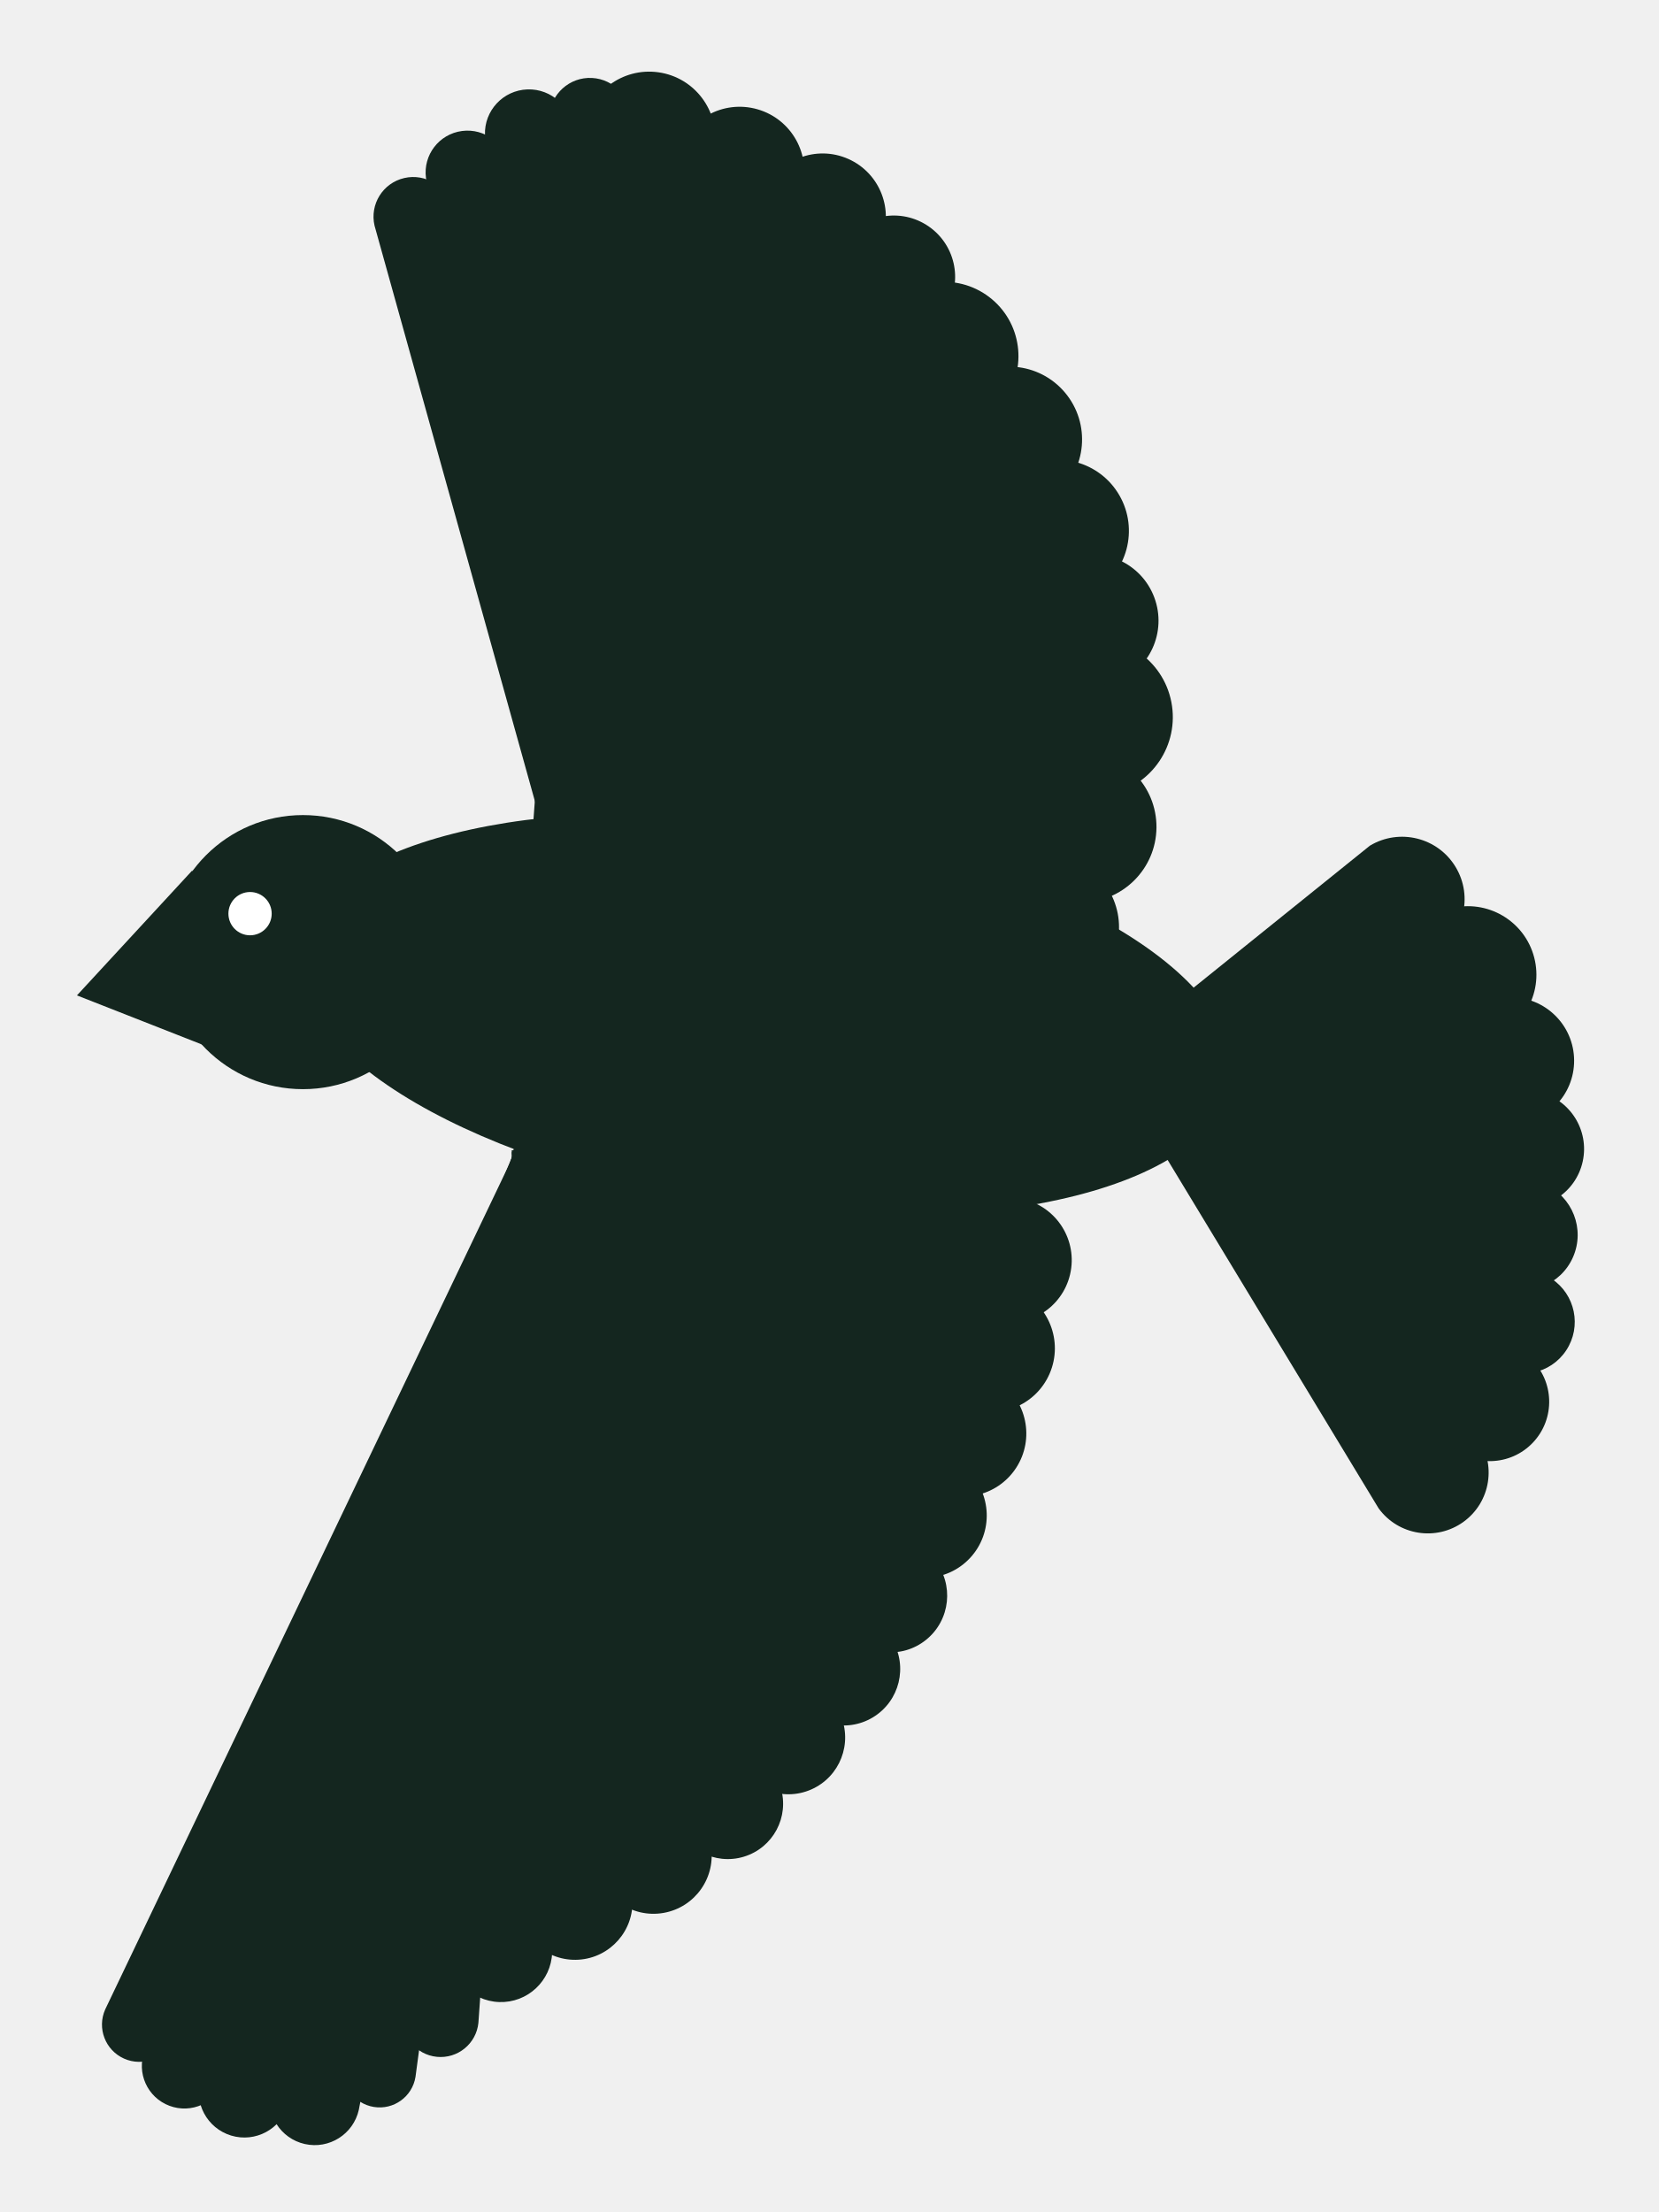
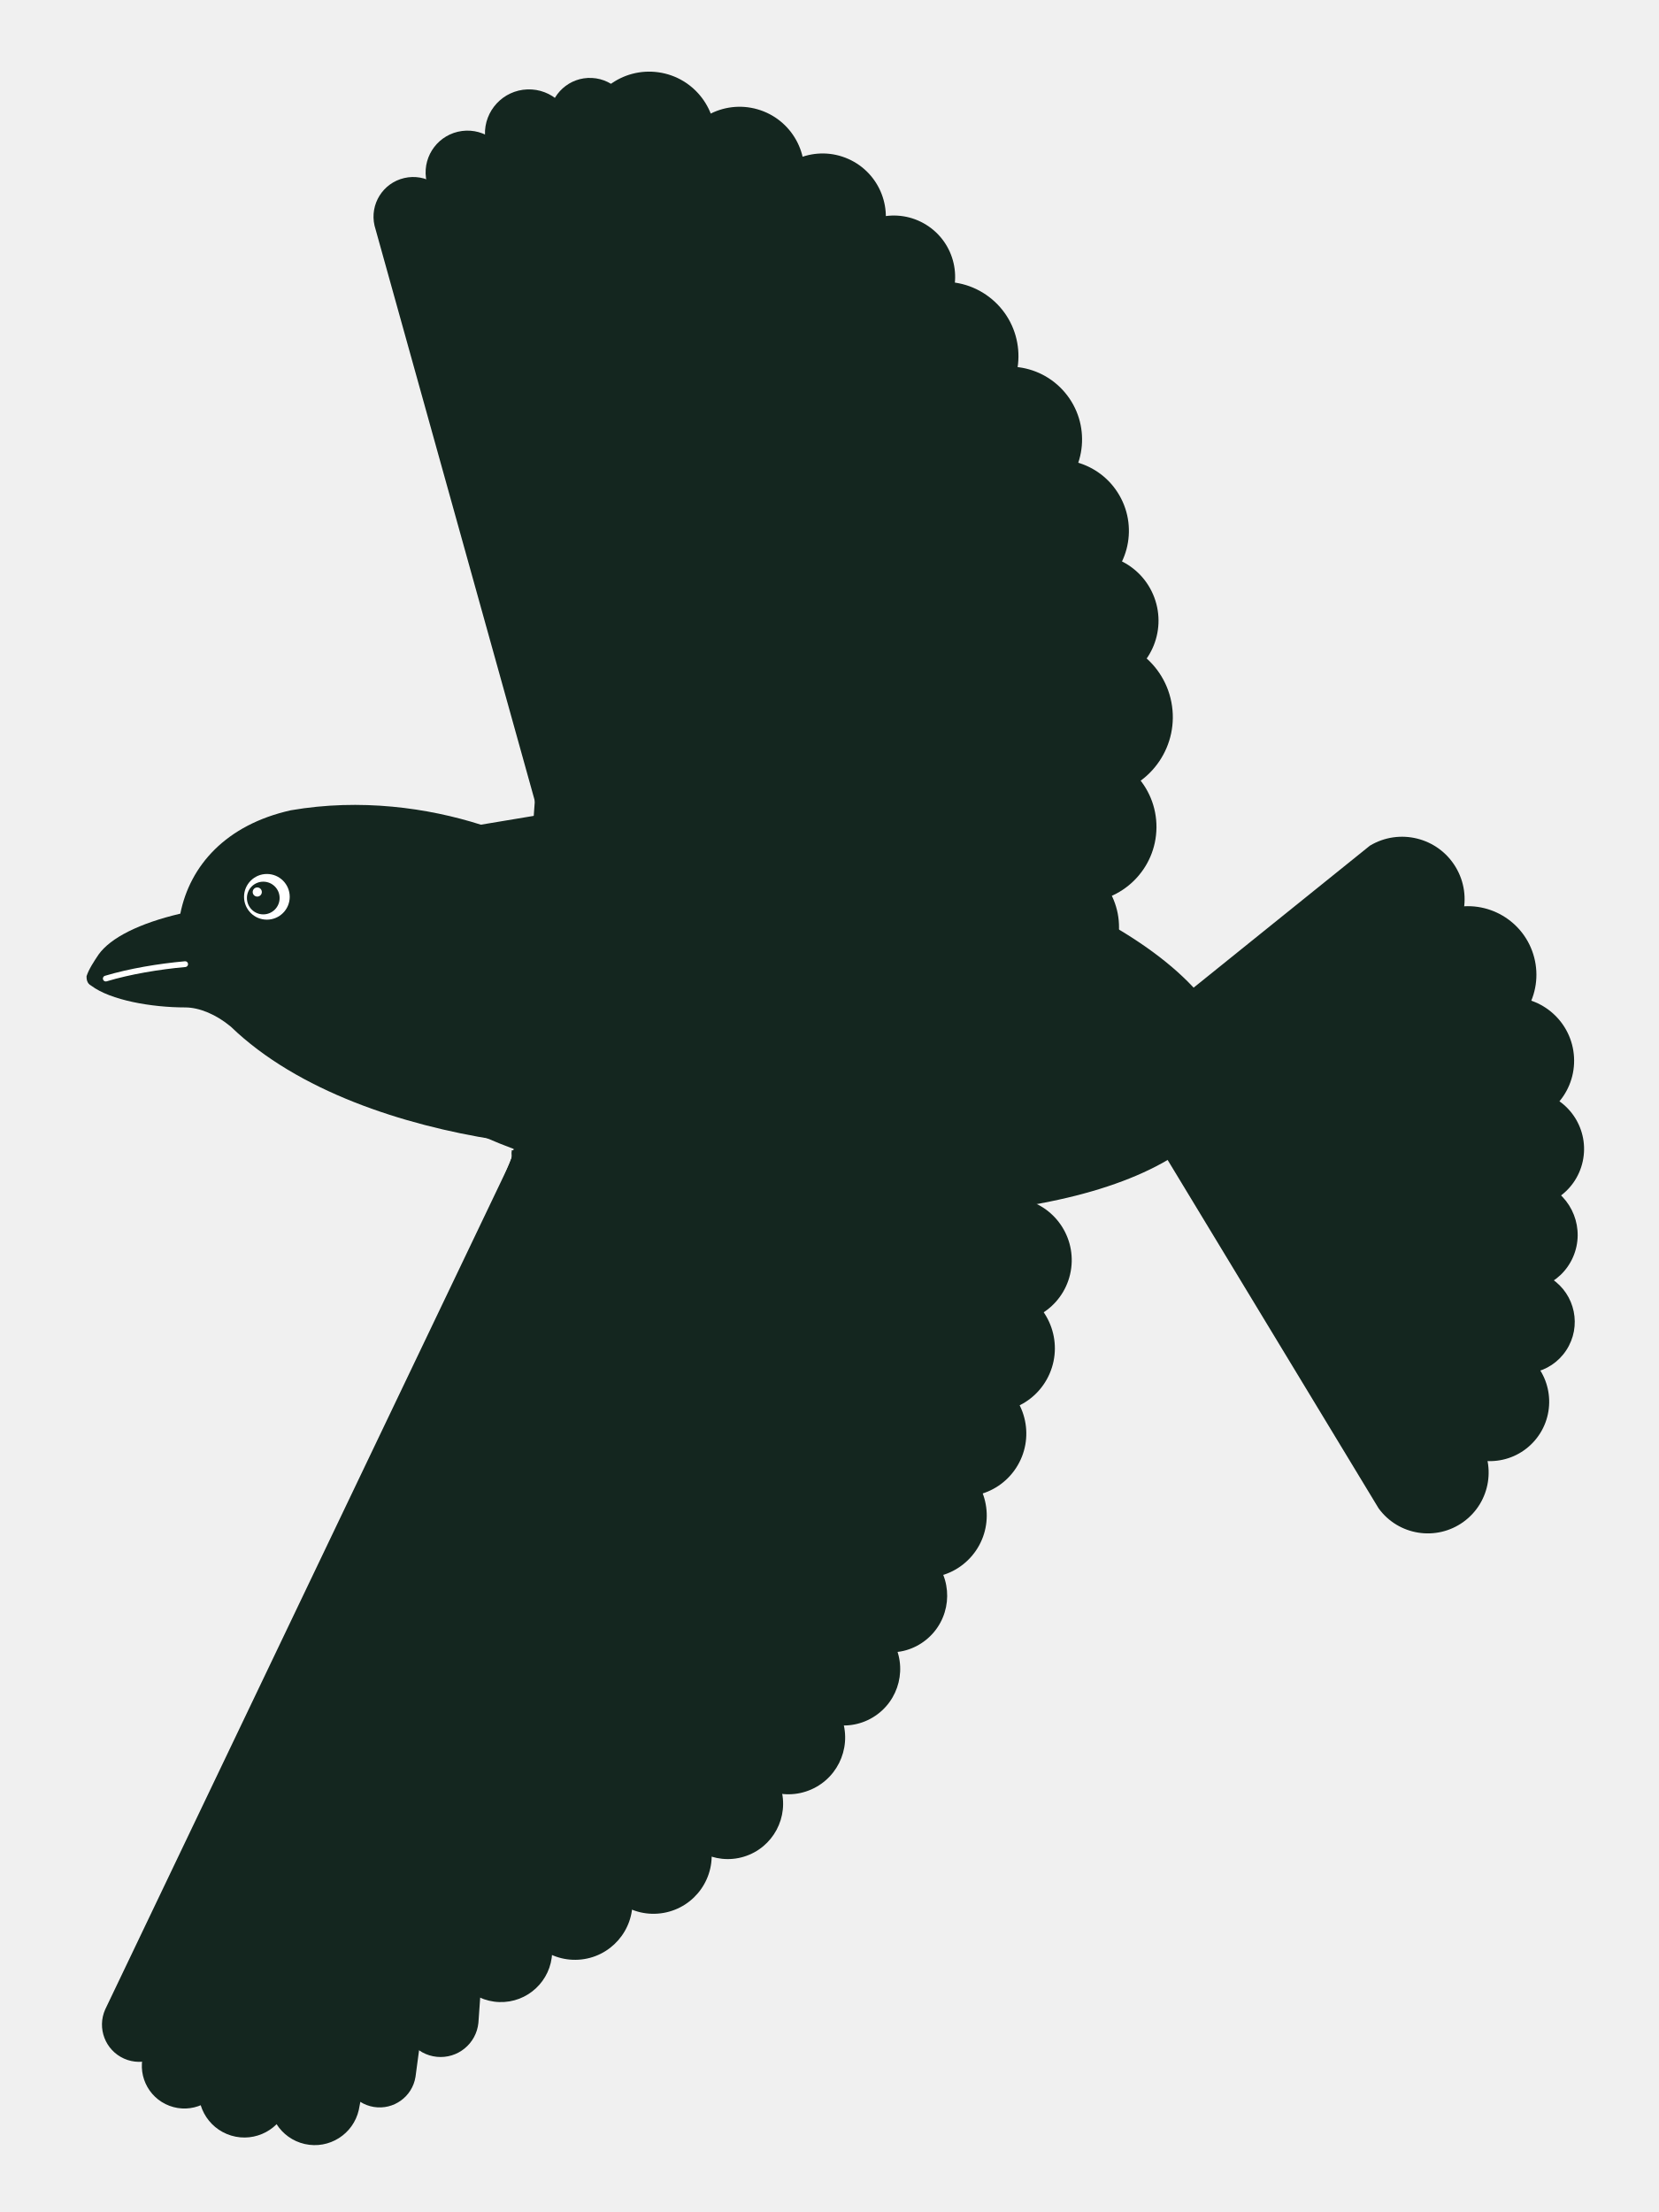
<svg xmlns="http://www.w3.org/2000/svg" viewBox="70 70 690 920" role="img" aria-labelledby="t">
  <g fill="#14261f">
    <g transform="translate(300 412)">
      <path d="M0 -4.9 L258.5 -16.5 A16.5 16.5 0 0 1 258.5 16.5 L0 4.9 Z" transform="rotate(-103.0)" />
      <path d="M0 -5.2 L272.6 -17.4 A17.4 17.4 0 0 1 272.6 17.4 L0 5.2 Z" transform="rotate(-97.5)" />
      <path d="M0 -5.5 L286.7 -18.3 A18.3 18.3 0 0 1 286.7 18.3 L0 5.5 Z" transform="rotate(-92.0)" />
      <path d="M0 -5.1 L293.1 -16.9 A16.9 16.9 0 0 1 293.1 16.9 L0 5.1 Z" transform="rotate(-87.0)" />
      <path d="M0 -8.2 L287.5 -27.5 A27.5 27.5 0 0 1 287.5 27.5 L0 8.2 Z" transform="rotate(-82.0)" />
      <path d="M0 -8.1 L281.6 -26.9 A26.9 26.9 0 0 1 281.6 26.9 L0 8.1 Z" transform="rotate(-74.0)" />
      <path d="M0 -7.9 L275.7 -26.3 A26.3 26.3 0 0 1 275.7 26.3 L0 7.9 Z" transform="rotate(-66.0)" />
      <path d="M0 -7.7 L267.5 -25.5 A25.5 25.5 0 0 1 267.5 25.5 L0 7.7 Z" transform="rotate(-58.0)" />
      <path d="M0 -9.3 L253.1 -30.9 A30.9 30.9 0 0 1 253.1 30.9 L0 9.3 Z" transform="rotate(-50.0)" />
      <path d="M0 -9.1 L247.7 -30.3 A30.3 30.3 0 0 1 247.7 30.3 L0 9.1 Z" transform="rotate(-40.0)" />
      <path d="M0 -8.9 L242.4 -29.6 A29.6 29.6 0 0 1 242.4 29.6 L0 8.9 Z" transform="rotate(-30.0)" />
      <path d="M0 -8.3 L239.4 -27.6 A27.6 27.6 0 0 1 239.4 27.6 L0 8.3 Z" transform="rotate(-20.5)" />
      <path d="M0 -9.8 L229.2 -32.8 A32.8 32.8 0 0 1 229.2 32.8 L0 9.8 Z" transform="rotate(-11.0)" />
      <path d="M0 -9.4 L219.6 -31.4 A31.4 31.4 0 0 1 219.6 31.4 L0 9.4 Z" transform="rotate(0.5)" />
      <path d="M0 -9.0 L209.9 -30.1 A30.1 30.1 0 0 1 209.9 30.1 L0 9.0 Z" transform="rotate(12.0)" />
      <path d="M0 0 L-55.7 -241.2 L-34.1 -258.8 L-9.6 -274.3 L14.6 -278.6 L39.5 -280.7 L76.5 -266.9 L110.6 -248.3 L139.7 -223.6 L164.3 -195.8 L191.7 -160.8 L212.0 -122.4 L225.1 -84.2 L231.5 -45.0 L225.9 2.0 L211.3 44.9 Z" />
    </g>
    <g transform="translate(290 548)">
      <path d="M0 -4.7 L398.5 -15.5 A15.5 15.5 0 0 1 398.5 15.5 L0 4.7 Z" transform="rotate(114.0)" />
      <path d="M0 -5.3 L407.3 -17.7 A17.7 17.7 0 0 1 407.3 17.7 L0 5.3 Z" transform="rotate(110.6)" />
      <path d="M0 -5.7 L409.5 -19.0 A19.0 19.0 0 0 1 409.5 19.0 L0 5.7 Z" transform="rotate(106.8)" />
      <path d="M0 -5.6 L405.3 -18.8 A18.8 18.8 0 0 1 405.3 18.8 L0 5.6 Z" transform="rotate(102.7)" />
      <path d="M0 -4.5 L388.4 -15.1 A15.1 15.1 0 0 1 388.4 15.1 L0 4.5 Z" transform="rotate(99.2)" />
      <path d="M0 -4.7 L363.6 -15.8 A15.8 15.8 0 0 1 363.6 15.8 L0 4.7 Z" transform="rotate(95.8)" />
      <path d="M0 -6.4 L333.6 -21.3 A21.3 21.3 0 0 1 333.6 21.3 L0 6.4 Z" transform="rotate(92.0)" />
      <path d="M0 -7.2 L313.8 -23.9 A23.9 23.9 0 0 1 313.8 23.9 L0 7.2 Z" transform="rotate(86.5)" />
      <path d="M0 -7.3 L298.3 -24.2 A24.2 24.2 0 0 1 298.3 24.2 L0 7.3 Z" transform="rotate(80.0)" />
      <path d="M0 -6.9 L284.5 -23.0 A23.0 23.0 0 0 1 284.5 23.0 L0 6.9 Z" transform="rotate(73.1)" />
      <path d="M0 -7.1 L267.4 -23.6 A23.6 23.6 0 0 1 267.4 23.6 L0 7.1 Z" transform="rotate(66.2)" />
      <path d="M0 -7.1 L252.7 -23.5 A23.5 23.5 0 0 1 252.7 23.5 L0 7.1 Z" transform="rotate(58.8)" />
      <path d="M0 -7.1 L238.9 -23.6 A23.6 23.6 0 0 1 238.9 23.6 L0 7.1 Z" transform="rotate(51.0)" />
      <path d="M0 -7.8 L224.2 -25.9 A25.9 25.9 0 0 1 224.2 25.9 L0 7.8 Z" transform="rotate(42.8)" />
      <path d="M0 -7.9 L215.9 -26.2 A26.2 26.2 0 0 1 215.9 26.2 L0 7.9 Z" transform="rotate(33.2)" />
      <path d="M0 -7.9 L209.3 -26.5 A26.5 26.5 0 0 1 209.3 26.5 L0 7.9 Z" transform="rotate(23.3)" />
      <path d="M0 -7.8 L205.0 -26.0 A26.0 26.0 0 0 1 205.0 26.0 L0 7.8 Z" transform="rotate(13.0)" />
      <path d="M0 0 L-151.6 340.4 L-134.3 358.1 L-111.1 369.3 L-83.8 372.4 L-58.4 358.4 L-34.6 339.7 L-11.1 319.2 L18.6 303.4 L50.4 285.8 L80.3 264.8 L105.5 239.7 L128.7 212.6 L148.7 183.6 L165.3 152.8 L182.2 119.5 L194.9 84.0 L202.6 46.8 Z" />
    </g>
    <g transform="translate(540 512)">
      <path d="M0 -7.8 L132.0 -26.0 A26.0 26.0 0 0 1 132.0 26.0 L0 7.8 Z" transform="rotate(-31.0)" />
      <path d="M0 -8.6 L145.2 -28.5 A28.5 28.5 0 0 1 145.2 28.5 L0 8.6 Z" transform="rotate(-14.6)" />
      <path d="M0 -7.9 L158.3 -26.4 A26.4 26.4 0 0 1 158.3 26.4 L0 7.9 Z" transform="rotate(-0.3)" />
      <path d="M0 -7.3 L168.4 -24.3 A24.3 24.3 0 0 1 168.4 24.3 L0 7.3 Z" transform="rotate(12.3)" />
      <path d="M0 -6.9 L178.2 -23.0 A23.0 23.0 0 0 1 178.2 23.0 L0 6.9 Z" transform="rotate(23.7)" />
      <path d="M0 -6.4 L195.8 -21.5 A21.5 21.5 0 0 1 195.8 21.5 L0 6.4 Z" transform="rotate(33.4)" />
      <path d="M0 -7.4 L205.6 -24.7 A24.7 24.7 0 0 1 205.6 24.7 L0 7.4 Z" transform="rotate(43.3)" />
      <path d="M0 -7.6 L210.7 -25.3 A25.3 25.3 0 0 1 210.7 25.3 L0 7.6 Z" transform="rotate(54.0)" />
      <path d="M0 0 L121.9 -73.2 L151.3 -39.3 L166.2 -0.8 L169.5 36.9 L165.9 72.9 L163.2 107.7 L150.9 142.1 L124.8 171.8 Z" />
    </g>
    <ellipse cx="388" cy="492" rx="196" ry="80" transform="rotate(8 388 492)" />
-     <circle cx="196" cy="466" r="57" />
-     <path d="M150 432 L102 484 L158 506 Z" />
-     <circle cx="174" cy="450" r="9" fill="#fff" />
+     <path d="M106 476 C107 473 109 470 111 467 C116 460 128 454 145 450 C149 430 164 413 191 407 C220 402 248 406 270 413 L312 406 L340 440 L340 540 L276 544 C238 538 194 524 166 497 C160 492 153 489 147 489 C133 489 116 486 108 480 C106 479 106 477 106 476 Z" />
+     <path d="M147 471 C136 472 124 474 114 477" fill="none" stroke="#fff" stroke-width="2.4" stroke-linecap="round" />
+     <circle cx="181" cy="443" r="9.5" fill="#fff" />
+     <circle cx="179.5" cy="443.5" r="6.8" />
+     <circle cx="177" cy="441" r="1.9" fill="#fff" />
  </g>
</svg>
